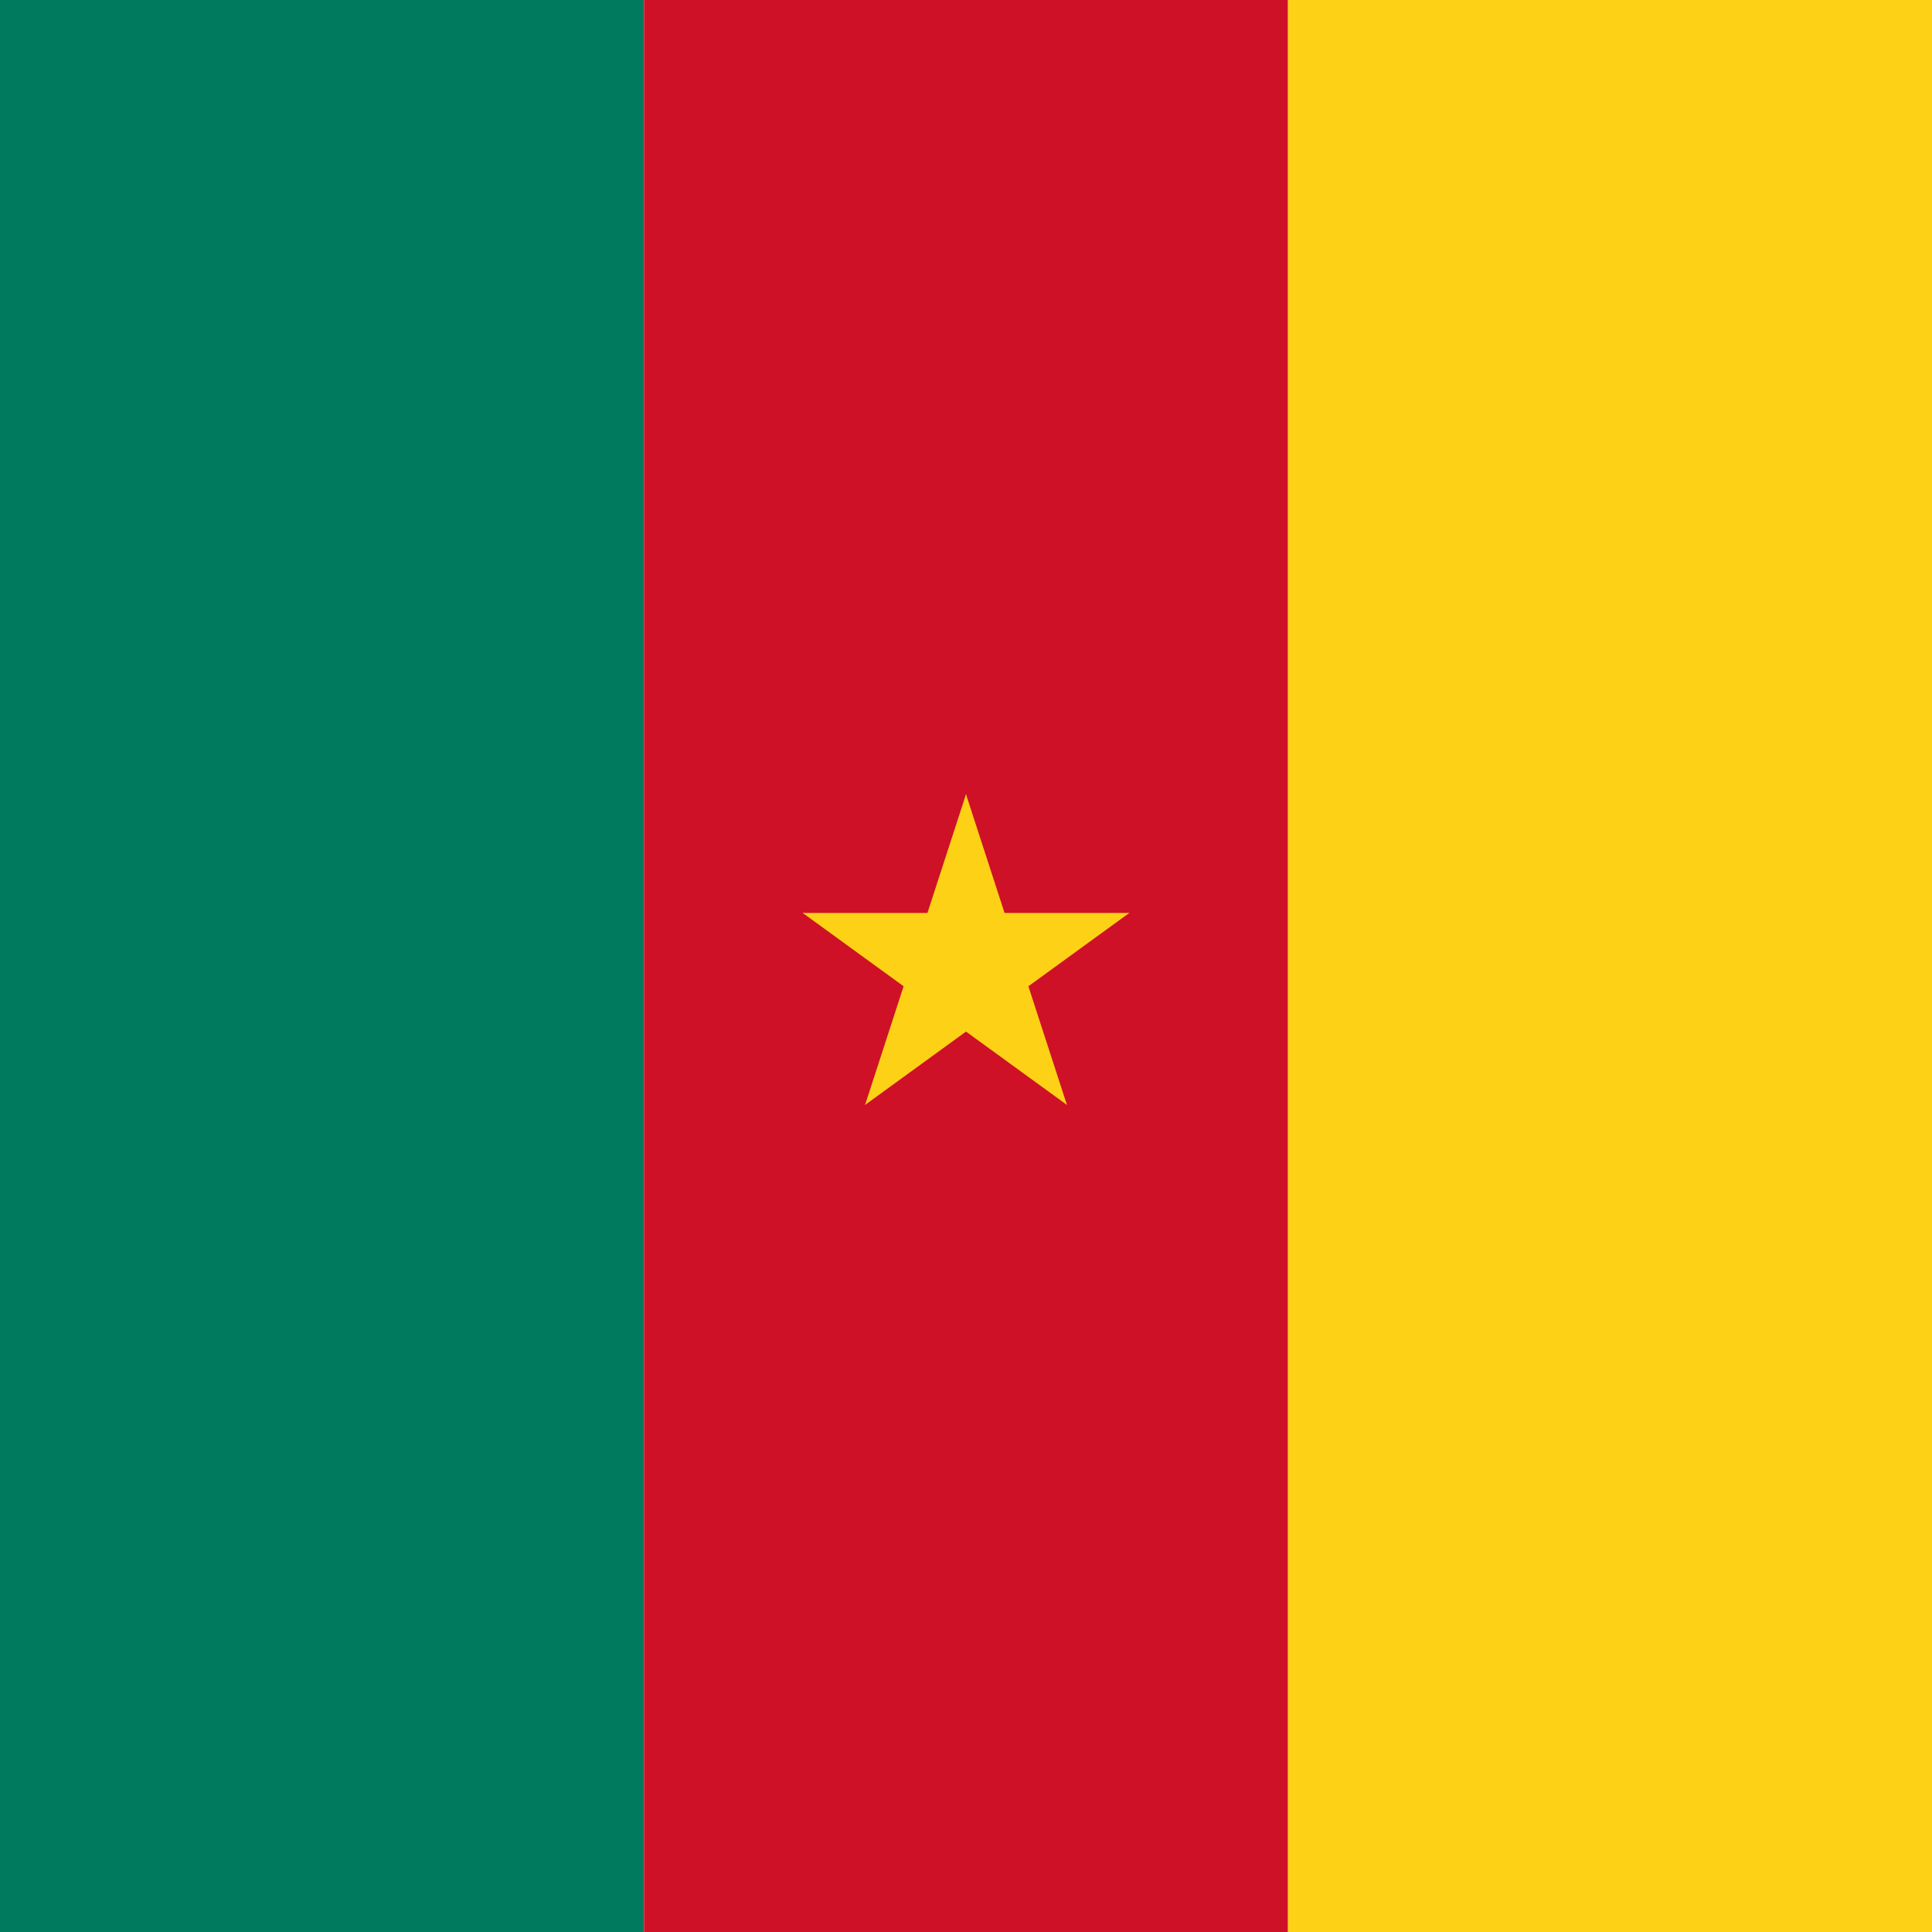
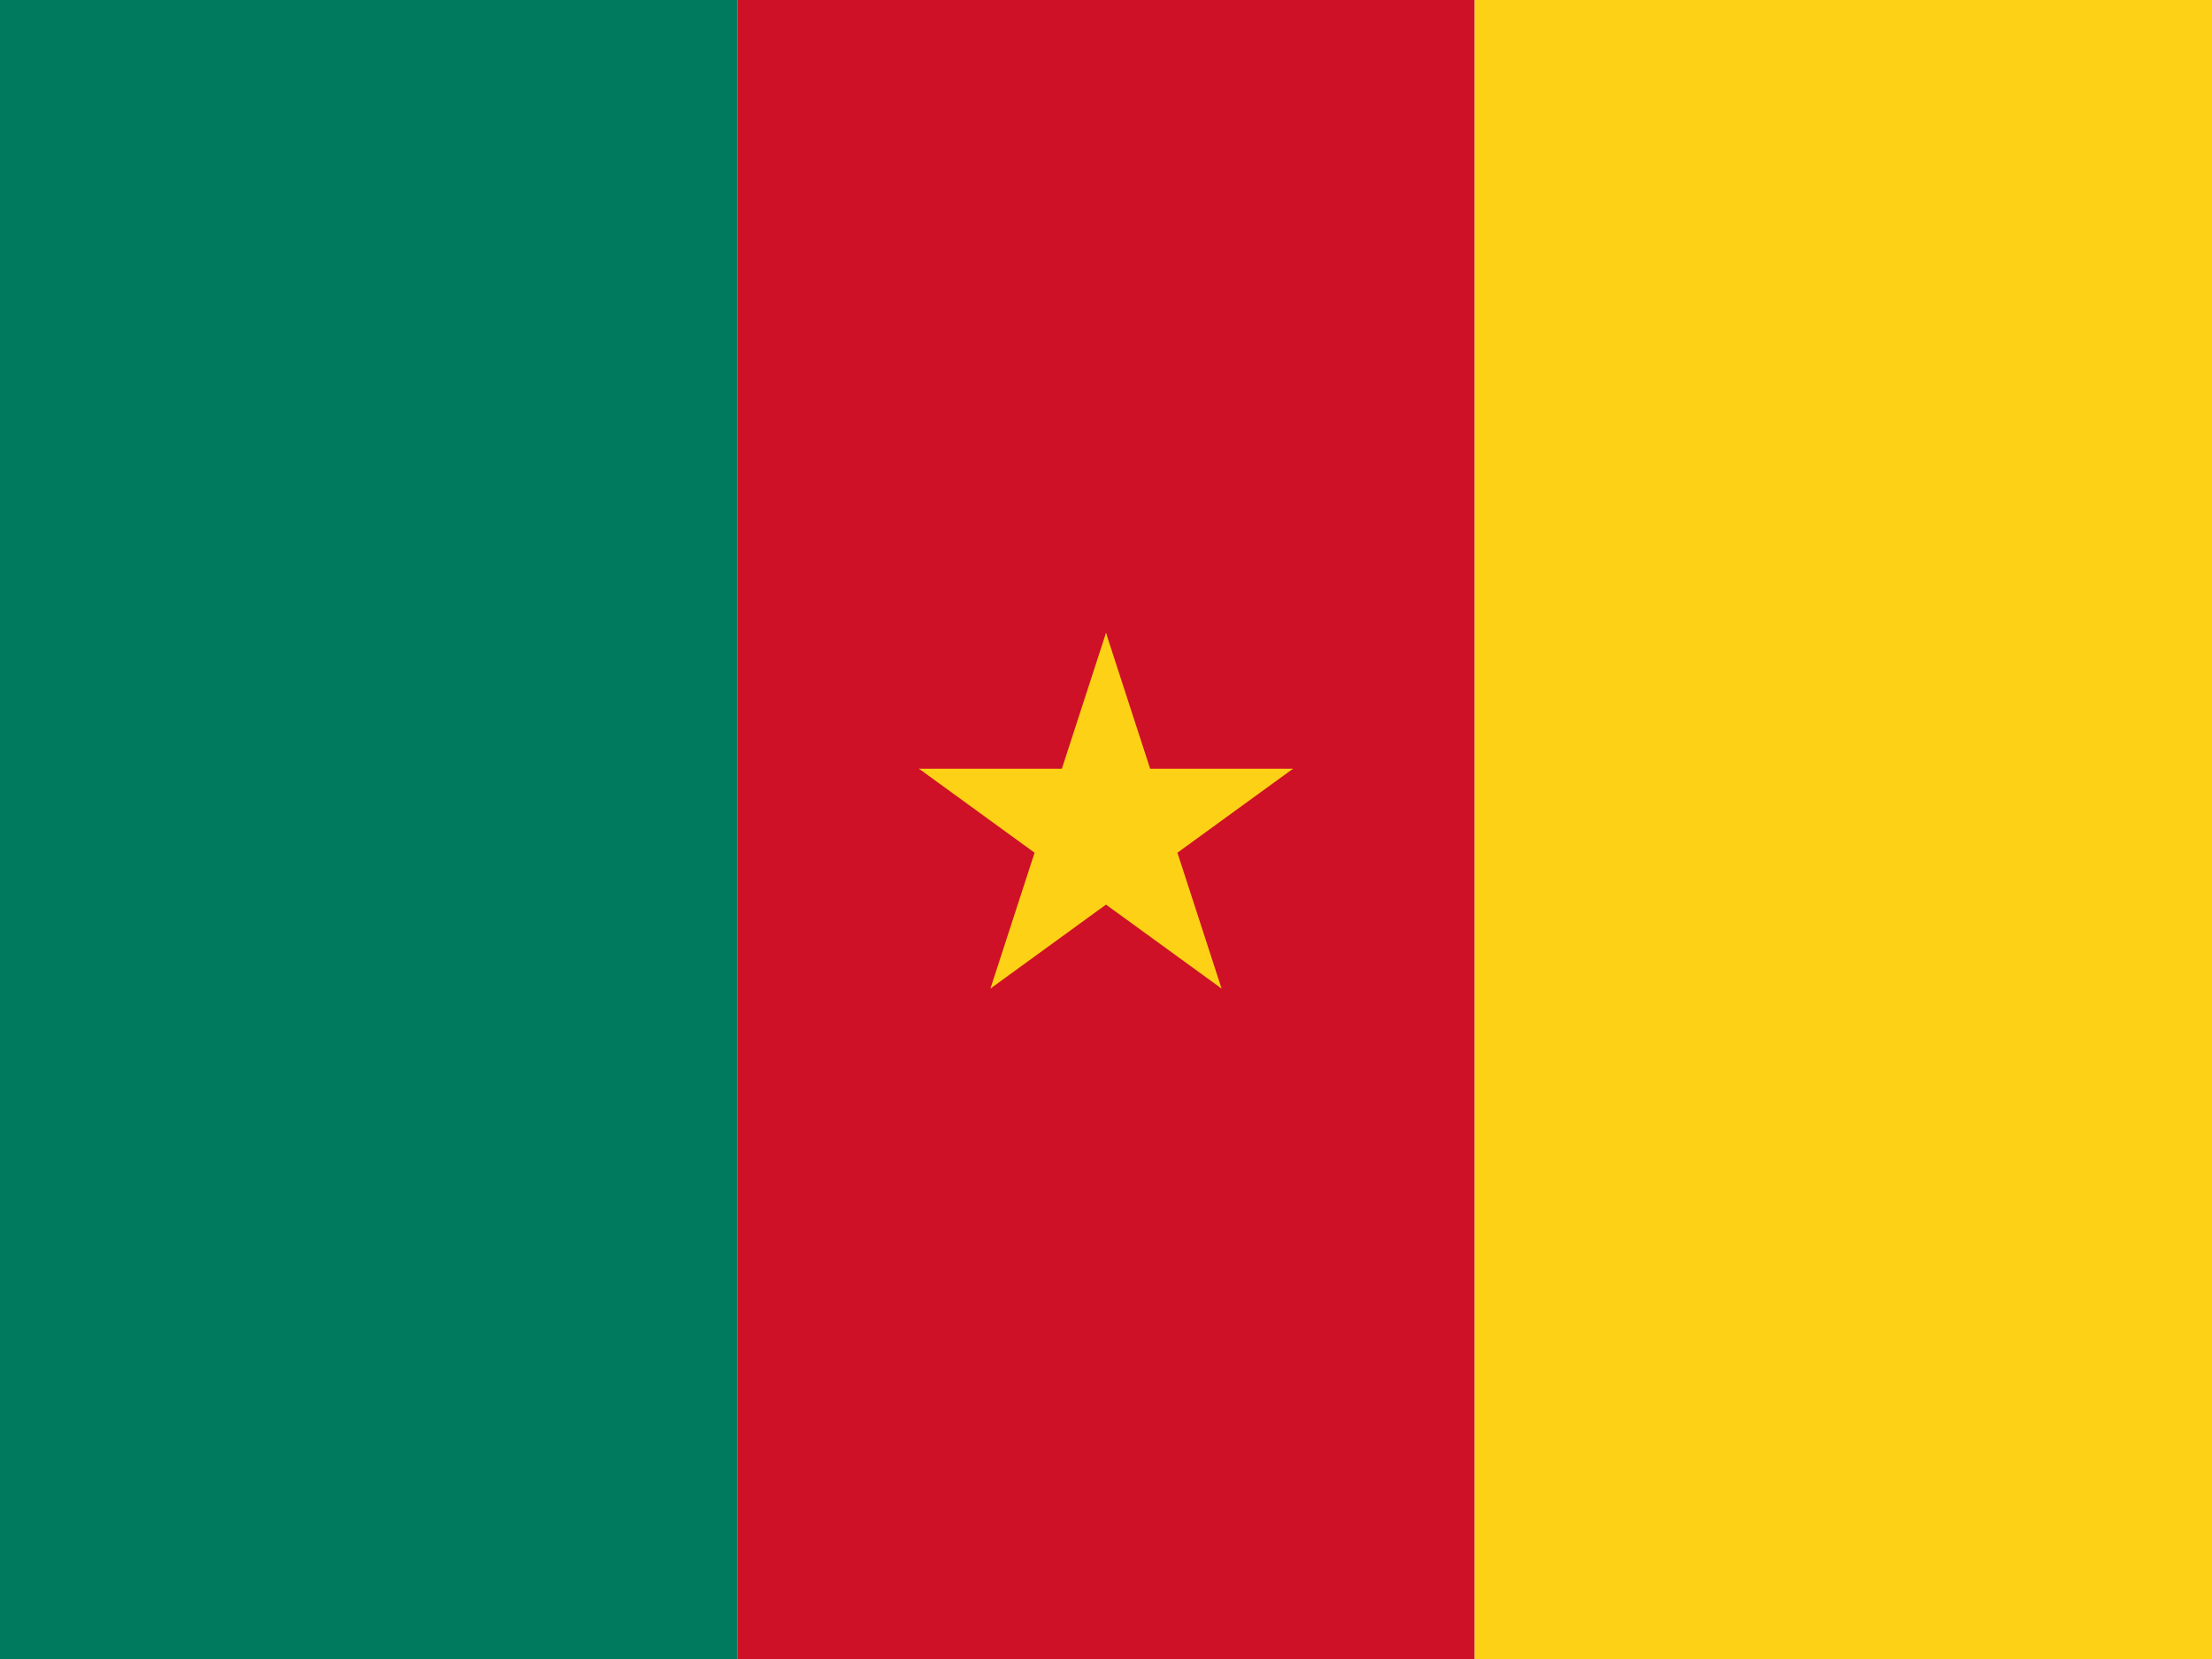
- <svg xmlns="http://www.w3.org/2000/svg" xmlns:xlink="http://www.w3.org/1999/xlink" height="512" width="512">
-   <path fill="#007a5e" d="M0 0h170.667v512H0z" />
-   <path fill="#ce1126" d="M170.667 0h170.667v512H170.667z" />
-   <path fill="#fcd116" d="M341.333 0H512v512H341.333z" />
-   <g transform="matrix(5.6889 0 0 5.6889 256 256)" fill="#fcd116">
+ <svg xmlns="http://www.w3.org/2000/svg" xmlns:xlink="http://www.w3.org/1999/xlink" height="480" width="640">
+   <path fill="#007a5e" d="M0 0h213.333v480H0z" />
+   <path fill="#ce1126" d="M213.333 0h213.333v480H213.333z" />
+   <path fill="#fcd116" d="M426.667 0H640v480H426.667z" />
+   <g transform="translate(320 240) scale(7.1111)" fill="#fcd116">
    <g id="b">
      <path id="a" d="M0-8L-2.472-.392 1.332.845z" />
      <use height="100%" width="100%" xlink:href="#a" transform="scale(-1 1)" />
    </g>
    <use height="100%" width="100%" xlink:href="#b" transform="rotate(72)" />
    <use height="100%" width="100%" xlink:href="#b" transform="rotate(144)" />
    <use height="100%" width="100%" xlink:href="#b" transform="rotate(-144)" />
    <use height="100%" width="100%" xlink:href="#b" transform="rotate(-72)" />
  </g>
</svg>
